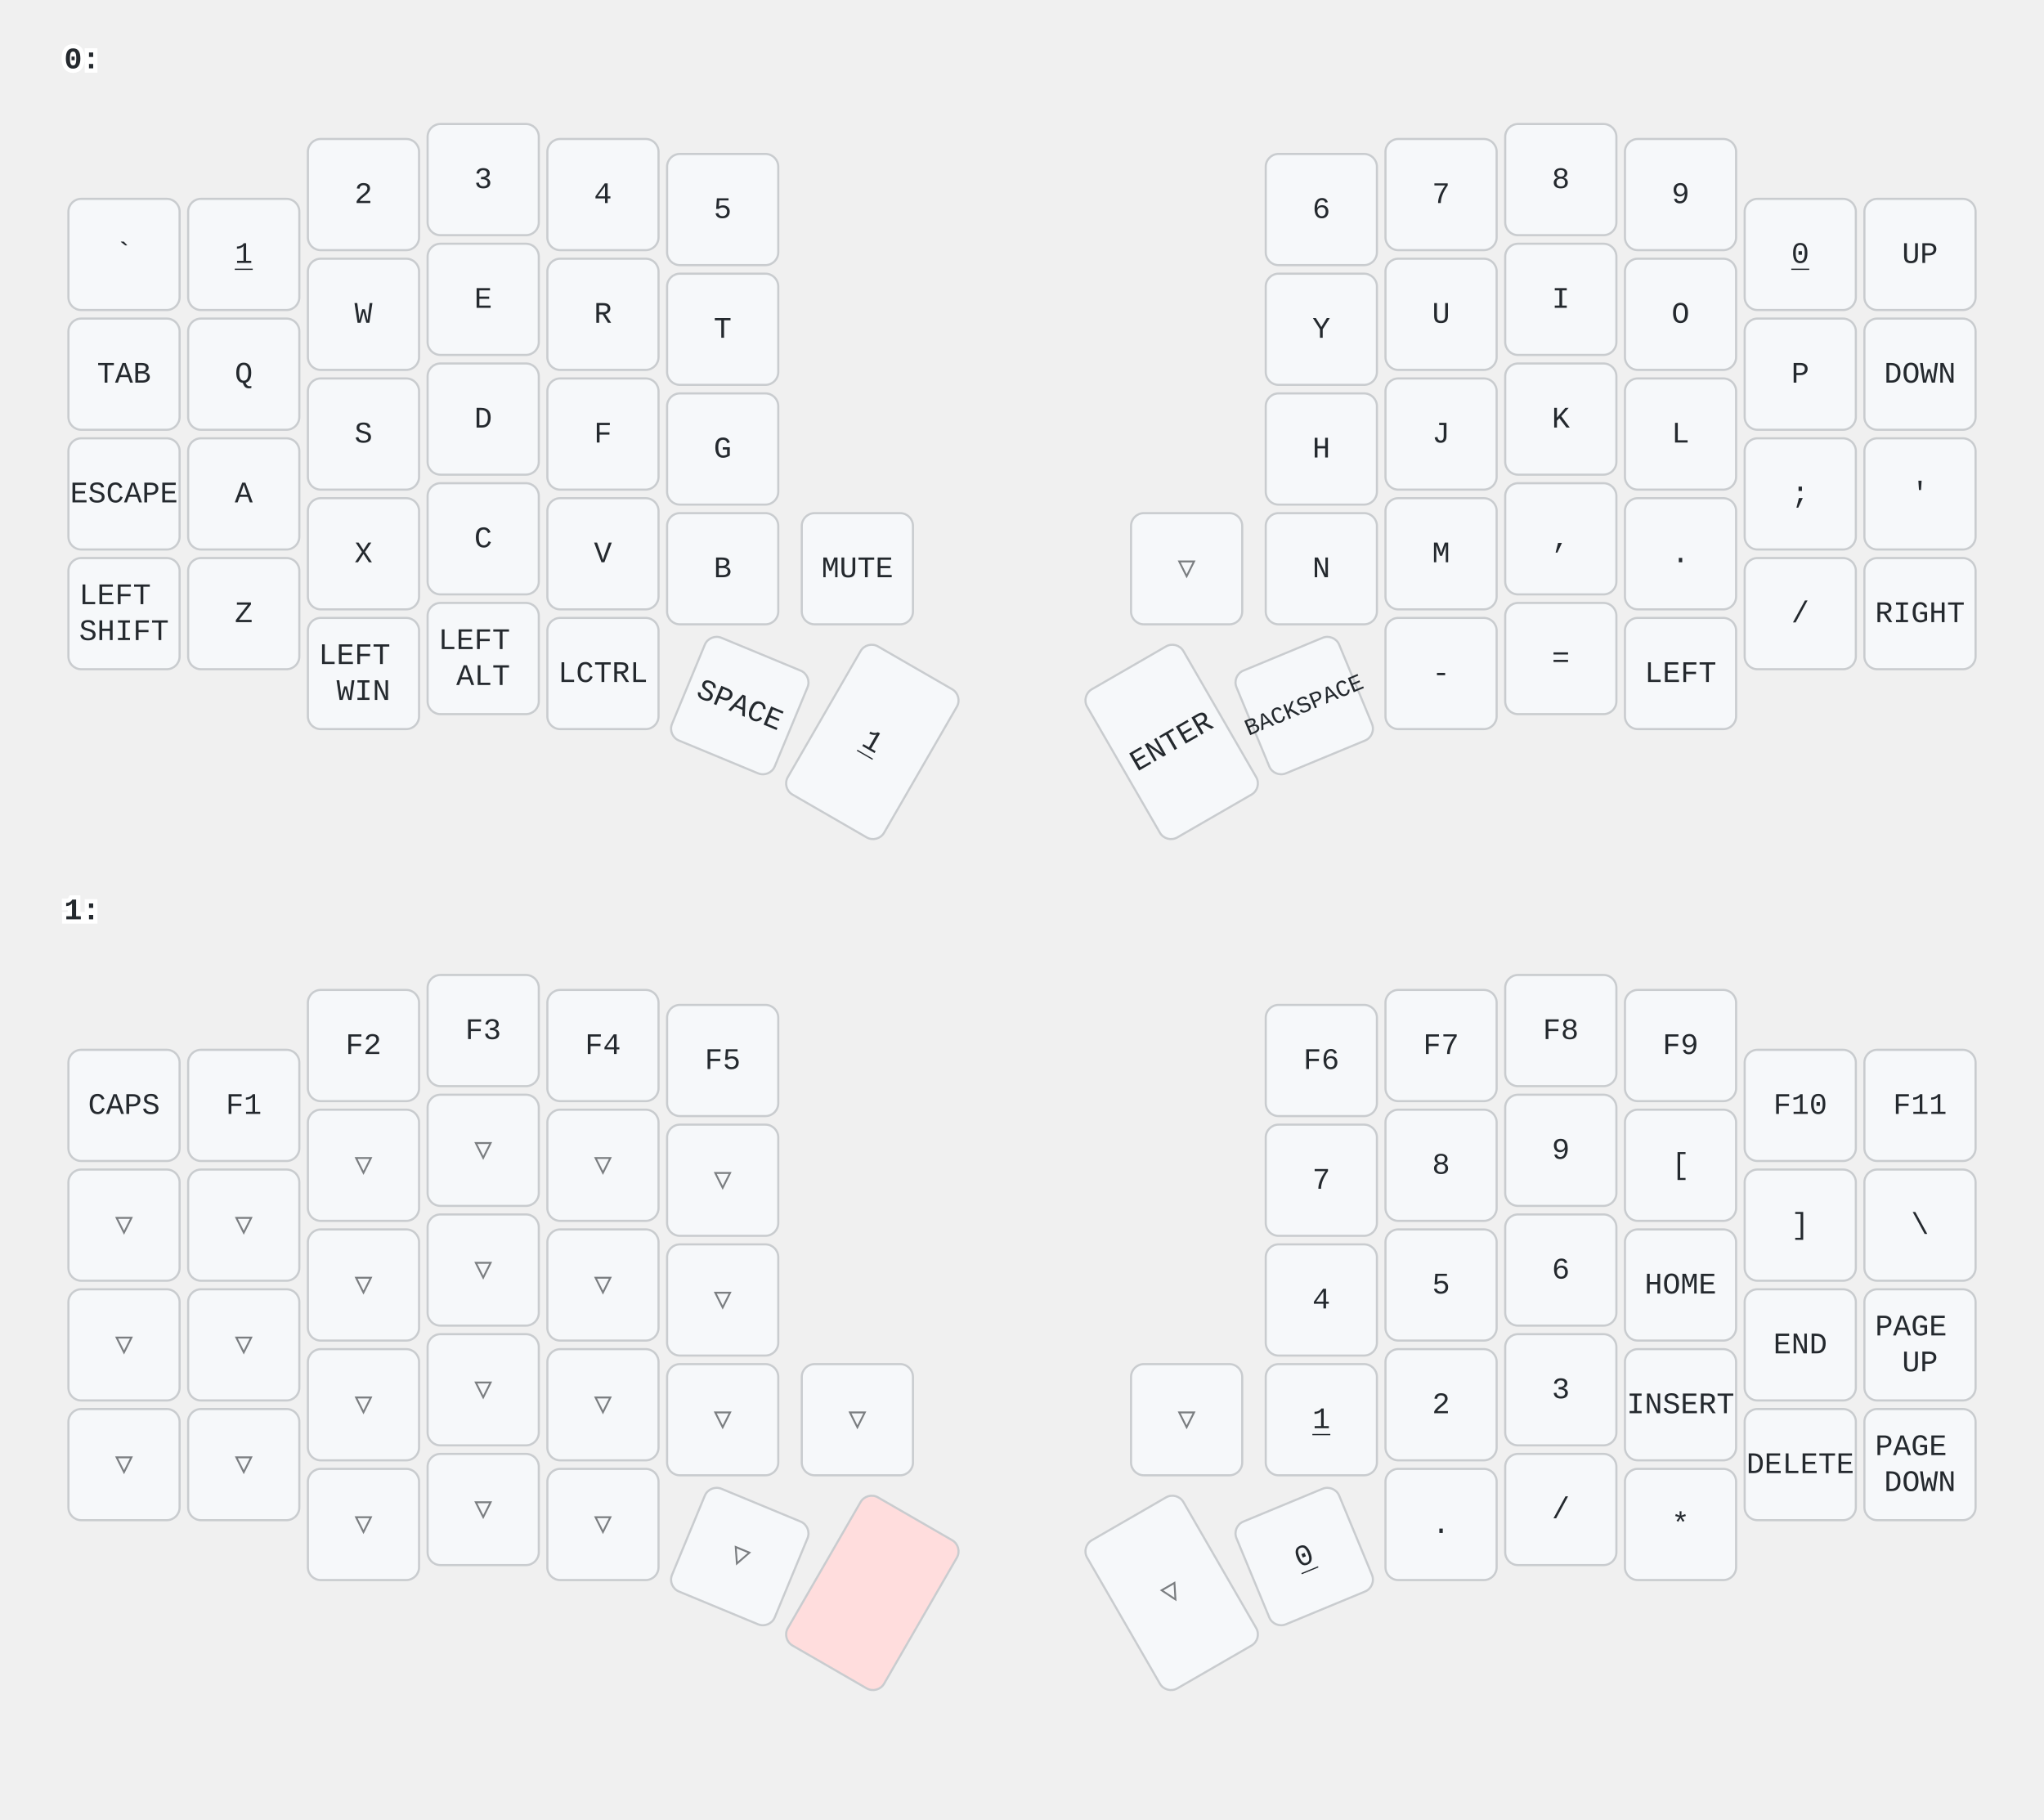
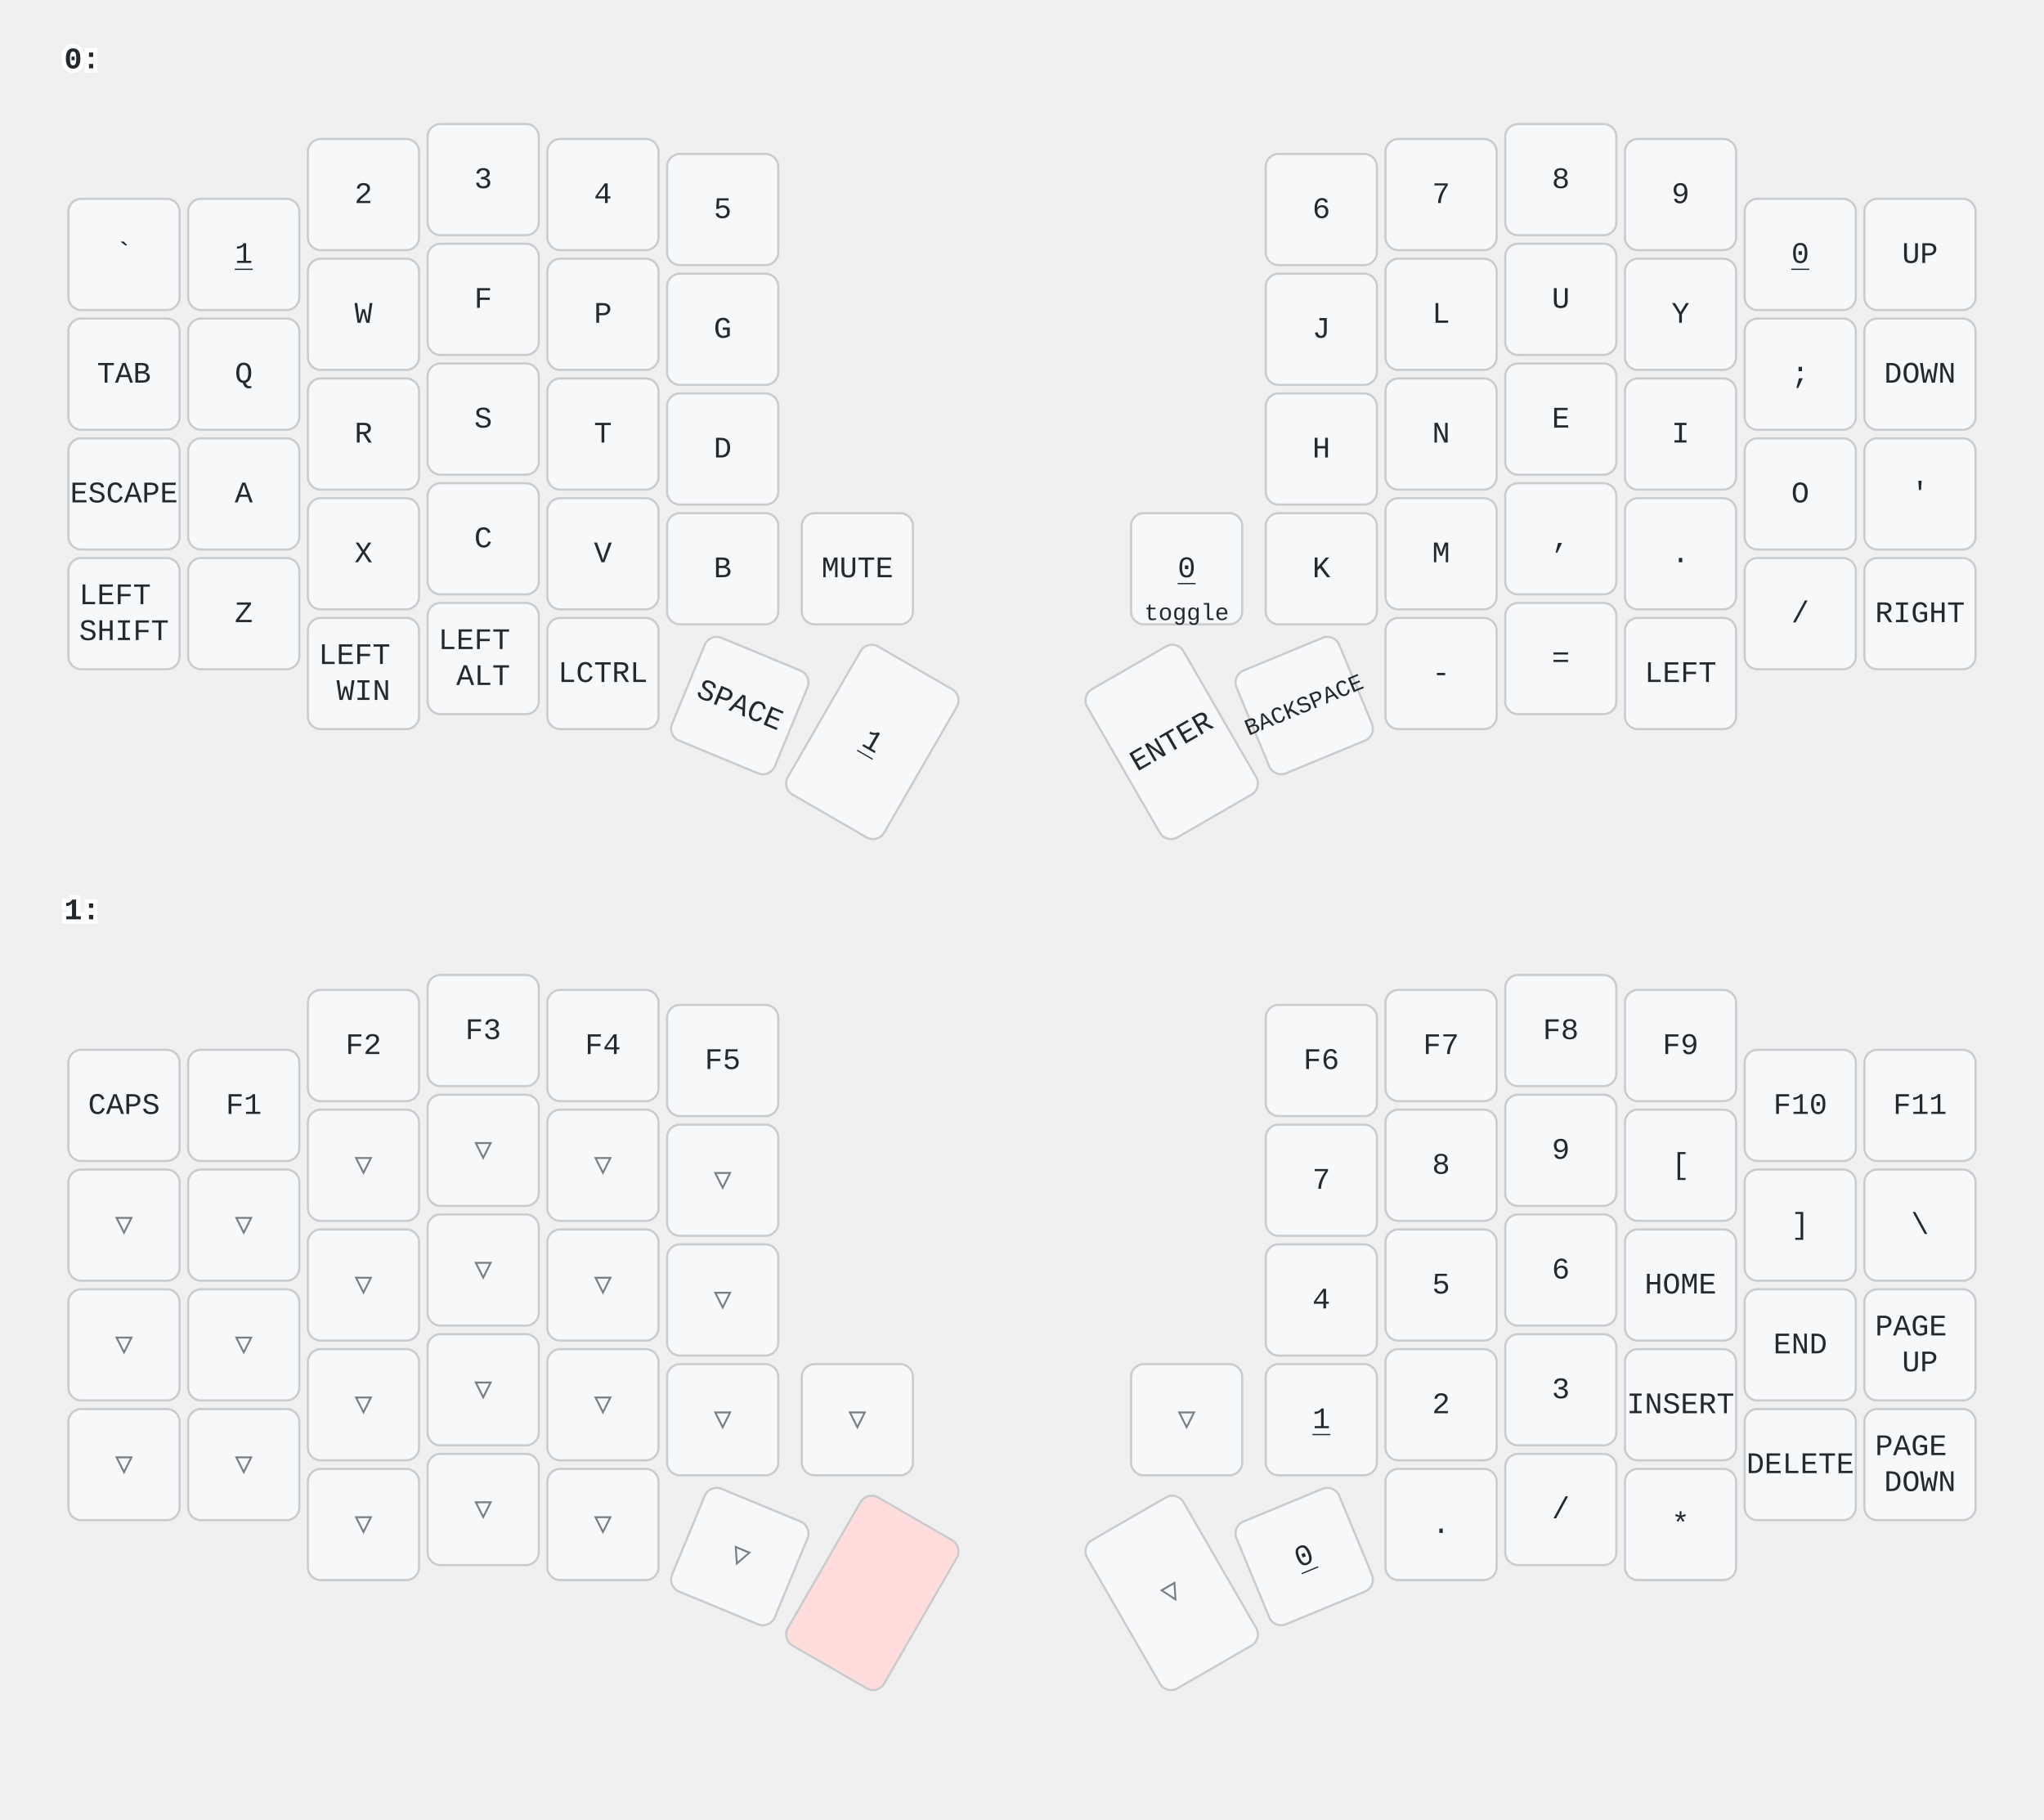
<svg xmlns="http://www.w3.org/2000/svg" width="956" height="851" viewBox="0 0 956 851" class="keymap">
  <style>/* inherit to force styles through use tags */
svg path {
    fill: inherit;
}

/* font and background color specifications */
svg.keymap {
    font-family: SFMono-Regular,Consolas,Liberation Mono,Menlo,monospace;
    font-size: 14px;
    font-kerning: normal;
    text-rendering: optimizeLegibility;
    fill: #24292e;
}

/* default key styling */
rect.key {
    fill: #f6f8fa;
}

rect.key, rect.combo {
    stroke: #c9cccf;
    stroke-width: 1;
}

/* default key side styling, only used is draw_key_sides is set */
rect.side {
    filter: brightness(90%);
}

/* color accent for combo boxes */
rect.combo, rect.combo-separate {
    fill: #cdf;
}

/* color accent for held keys */
rect.held, rect.combo.held {
    fill: #fdd;
}

/* color accent for ghost (optional) keys */
rect.ghost, rect.combo.ghost {
    stroke-dasharray: 4, 4;
    stroke-width: 2;
}

text {
    text-anchor: middle;
    dominant-baseline: middle;
}

/* styling for layer labels */
text.label {
    font-weight: bold;
    text-anchor: start;
    stroke: white;
    stroke-width: 4;
    paint-order: stroke;
}

/* styling for optional footer */
text.footer {
    text-anchor: end;
    dominant-baseline: auto;
    stroke: white;
    stroke-width: 4;
    paint-order: stroke;
}

/* styling for combo tap, and key non-tap label text */
text.combo, text.hold, text.shifted, text.left, text.right {
    font-size: 11px;
}

text.hold {
    text-anchor: middle;
    dominant-baseline: auto;
}

text.shifted {
    text-anchor: middle;
    dominant-baseline: hanging;
}

text.left {
    text-anchor: start;
}

text.right {
    text-anchor: end;
}

text.layer-activator {
    text-decoration: underline;
}

/* styling for hold/shifted label text in combo box */
text.combo.hold, text.combo.shifted, text.combo.left, text.combo.right {
    font-size: 8px;
}

/* lighter symbol for transparent keys */
text.trans {
    fill: #7b7e81;
}

/* styling for combo dendrons */
path.combo {
    stroke-width: 1;
    stroke: gray;
    fill: none;
}

/* Start Tabler Icons Cleanup */
/* cannot use height/width with glyphs */
.icon-tabler &gt; path {
    fill: inherit;
    stroke: inherit;
    stroke-width: 2;
}
/* hide tabler's default box */
.icon-tabler &gt; path[stroke="none"][fill="none"] {
    visibility: hidden;
}
/* End Tabler Icons Cleanup */
</style>
  <g transform="translate(30, 0)" class="layer-0">
    <text x="0" y="28" class="label" id="x_x">0:</text>
    <g transform="translate(0, 56)">
      <g transform="translate(28, 63)" class="key keypos-0">
        <rect rx="6" ry="6" x="-26" y="-26" width="52" height="52" class="key" />
        <text x="0" y="0" class="key tap">`</text>
      </g>
      <g transform="translate(84, 63)" class="key keypos-1">
        <rect rx="6" ry="6" x="-26" y="-26" width="52" height="52" class="key" />
        <a href="#x_x">
          <text x="0" y="0" class="key tap layer-activator">1</text>
        </a>
      </g>
      <g transform="translate(140, 35)" class="key keypos-2">
        <rect rx="6" ry="6" x="-26" y="-26" width="52" height="52" class="key" />
        <text x="0" y="0" class="key tap">2</text>
      </g>
      <g transform="translate(196, 28)" class="key keypos-3">
        <rect rx="6" ry="6" x="-26" y="-26" width="52" height="52" class="key" />
        <text x="0" y="0" class="key tap">3</text>
      </g>
      <g transform="translate(252, 35)" class="key keypos-4">
        <rect rx="6" ry="6" x="-26" y="-26" width="52" height="52" class="key" />
        <text x="0" y="0" class="key tap">4</text>
      </g>
      <g transform="translate(308, 42)" class="key keypos-5">
        <rect rx="6" ry="6" x="-26" y="-26" width="52" height="52" class="key" />
        <text x="0" y="0" class="key tap">5</text>
      </g>
      <g transform="translate(588, 42)" class="key keypos-6">
        <rect rx="6" ry="6" x="-26" y="-26" width="52" height="52" class="key" />
        <text x="0" y="0" class="key tap">6</text>
      </g>
      <g transform="translate(644, 35)" class="key keypos-7">
        <rect rx="6" ry="6" x="-26" y="-26" width="52" height="52" class="key" />
        <text x="0" y="0" class="key tap">7</text>
      </g>
      <g transform="translate(700, 28)" class="key keypos-8">
        <rect rx="6" ry="6" x="-26" y="-26" width="52" height="52" class="key" />
        <text x="0" y="0" class="key tap">8</text>
      </g>
      <g transform="translate(756, 35)" class="key keypos-9">
        <rect rx="6" ry="6" x="-26" y="-26" width="52" height="52" class="key" />
        <text x="0" y="0" class="key tap">9</text>
      </g>
      <g transform="translate(812, 63)" class="key keypos-10">
        <rect rx="6" ry="6" x="-26" y="-26" width="52" height="52" class="key" />
        <a href="#x_x">
          <text x="0" y="0" class="key tap layer-activator">0</text>
        </a>
      </g>
      <g transform="translate(868, 63)" class="key keypos-11">
        <rect rx="6" ry="6" x="-26" y="-26" width="52" height="52" class="key" />
        <text x="0" y="0" class="key tap">UP</text>
      </g>
      <g transform="translate(28, 119)" class="key keypos-12">
        <rect rx="6" ry="6" x="-26" y="-26" width="52" height="52" class="key" />
        <text x="0" y="0" class="key tap">TAB</text>
      </g>
      <g transform="translate(84, 119)" class="key keypos-13">
        <rect rx="6" ry="6" x="-26" y="-26" width="52" height="52" class="key" />
        <text x="0" y="0" class="key tap">Q</text>
      </g>
      <g transform="translate(140, 91)" class="key keypos-14">
        <rect rx="6" ry="6" x="-26" y="-26" width="52" height="52" class="key" />
        <text x="0" y="0" class="key tap">W</text>
      </g>
      <g transform="translate(196, 84)" class="key keypos-15">
        <rect rx="6" ry="6" x="-26" y="-26" width="52" height="52" class="key" />
+         <text x="0" y="0" class="key tap">F</text>
+       </g>
+       <g transform="translate(252, 91)" class="key keypos-16">
+         <rect rx="6" ry="6" x="-26" y="-26" width="52" height="52" class="key" />
+         <text x="0" y="0" class="key tap">P</text>
+       </g>
+       <g transform="translate(308, 98)" class="key keypos-17">
+         <rect rx="6" ry="6" x="-26" y="-26" width="52" height="52" class="key" />
+         <text x="0" y="0" class="key tap">G</text>
+       </g>
+       <g transform="translate(588, 98)" class="key keypos-18">
+         <rect rx="6" ry="6" x="-26" y="-26" width="52" height="52" class="key" />
+         <text x="0" y="0" class="key tap">J</text>
+       </g>
+       <g transform="translate(644, 91)" class="key keypos-19">
+         <rect rx="6" ry="6" x="-26" y="-26" width="52" height="52" class="key" />
+         <text x="0" y="0" class="key tap">L</text>
+       </g>
+       <g transform="translate(700, 84)" class="key keypos-20">
+         <rect rx="6" ry="6" x="-26" y="-26" width="52" height="52" class="key" />
+         <text x="0" y="0" class="key tap">U</text>
+       </g>
+       <g transform="translate(756, 91)" class="key keypos-21">
+         <rect rx="6" ry="6" x="-26" y="-26" width="52" height="52" class="key" />
+         <text x="0" y="0" class="key tap">Y</text>
+       </g>
+       <g transform="translate(812, 119)" class="key keypos-22">
+         <rect rx="6" ry="6" x="-26" y="-26" width="52" height="52" class="key" />
+         <text x="0" y="0" class="key tap">;</text>
+       </g>
+       <g transform="translate(868, 119)" class="key keypos-23">
+         <rect rx="6" ry="6" x="-26" y="-26" width="52" height="52" class="key" />
+         <text x="0" y="0" class="key tap">DOWN</text>
+       </g>
+       <g transform="translate(28, 175)" class="key keypos-24">
+         <rect rx="6" ry="6" x="-26" y="-26" width="52" height="52" class="key" />
+         <text x="0" y="0" class="key tap">ESCAPE</text>
+       </g>
+       <g transform="translate(84, 175)" class="key keypos-25">
+         <rect rx="6" ry="6" x="-26" y="-26" width="52" height="52" class="key" />
+         <text x="0" y="0" class="key tap">A</text>
+       </g>
+       <g transform="translate(140, 147)" class="key keypos-26">
+         <rect rx="6" ry="6" x="-26" y="-26" width="52" height="52" class="key" />
+         <text x="0" y="0" class="key tap">R</text>
+       </g>
+       <g transform="translate(196, 140)" class="key keypos-27">
+         <rect rx="6" ry="6" x="-26" y="-26" width="52" height="52" class="key" />
+         <text x="0" y="0" class="key tap">S</text>
+       </g>
+       <g transform="translate(252, 147)" class="key keypos-28">
+         <rect rx="6" ry="6" x="-26" y="-26" width="52" height="52" class="key" />
+         <text x="0" y="0" class="key tap">T</text>
+       </g>
+       <g transform="translate(308, 154)" class="key keypos-29">
+         <rect rx="6" ry="6" x="-26" y="-26" width="52" height="52" class="key" />
+         <text x="0" y="0" class="key tap">D</text>
+       </g>
+       <g transform="translate(588, 154)" class="key keypos-30">
+         <rect rx="6" ry="6" x="-26" y="-26" width="52" height="52" class="key" />
+         <text x="0" y="0" class="key tap">H</text>
+       </g>
+       <g transform="translate(644, 147)" class="key keypos-31">
+         <rect rx="6" ry="6" x="-26" y="-26" width="52" height="52" class="key" />
+         <text x="0" y="0" class="key tap">N</text>
+       </g>
+       <g transform="translate(700, 140)" class="key keypos-32">
+         <rect rx="6" ry="6" x="-26" y="-26" width="52" height="52" class="key" />
        <text x="0" y="0" class="key tap">E</text>
      </g>
-       <g transform="translate(252, 91)" class="key keypos-16">
-         <rect rx="6" ry="6" x="-26" y="-26" width="52" height="52" class="key" />
-         <text x="0" y="0" class="key tap">R</text>
-       </g>
-       <g transform="translate(308, 98)" class="key keypos-17">
-         <rect rx="6" ry="6" x="-26" y="-26" width="52" height="52" class="key" />
-         <text x="0" y="0" class="key tap">T</text>
-       </g>
-       <g transform="translate(588, 98)" class="key keypos-18">
-         <rect rx="6" ry="6" x="-26" y="-26" width="52" height="52" class="key" />
-         <text x="0" y="0" class="key tap">Y</text>
-       </g>
-       <g transform="translate(644, 91)" class="key keypos-19">
-         <rect rx="6" ry="6" x="-26" y="-26" width="52" height="52" class="key" />
-         <text x="0" y="0" class="key tap">U</text>
-       </g>
-       <g transform="translate(700, 84)" class="key keypos-20">
+       <g transform="translate(756, 147)" class="key keypos-33">
        <rect rx="6" ry="6" x="-26" y="-26" width="52" height="52" class="key" />
        <text x="0" y="0" class="key tap">I</text>
      </g>
-       <g transform="translate(756, 91)" class="key keypos-21">
+       <g transform="translate(812, 175)" class="key keypos-34">
        <rect rx="6" ry="6" x="-26" y="-26" width="52" height="52" class="key" />
        <text x="0" y="0" class="key tap">O</text>
-       </g>
-       <g transform="translate(812, 119)" class="key keypos-22">
-         <rect rx="6" ry="6" x="-26" y="-26" width="52" height="52" class="key" />
-         <text x="0" y="0" class="key tap">P</text>
-       </g>
-       <g transform="translate(868, 119)" class="key keypos-23">
-         <rect rx="6" ry="6" x="-26" y="-26" width="52" height="52" class="key" />
-         <text x="0" y="0" class="key tap">DOWN</text>
-       </g>
-       <g transform="translate(28, 175)" class="key keypos-24">
-         <rect rx="6" ry="6" x="-26" y="-26" width="52" height="52" class="key" />
-         <text x="0" y="0" class="key tap">ESCAPE</text>
-       </g>
-       <g transform="translate(84, 175)" class="key keypos-25">
-         <rect rx="6" ry="6" x="-26" y="-26" width="52" height="52" class="key" />
-         <text x="0" y="0" class="key tap">A</text>
-       </g>
-       <g transform="translate(140, 147)" class="key keypos-26">
-         <rect rx="6" ry="6" x="-26" y="-26" width="52" height="52" class="key" />
-         <text x="0" y="0" class="key tap">S</text>
-       </g>
-       <g transform="translate(196, 140)" class="key keypos-27">
-         <rect rx="6" ry="6" x="-26" y="-26" width="52" height="52" class="key" />
-         <text x="0" y="0" class="key tap">D</text>
-       </g>
-       <g transform="translate(252, 147)" class="key keypos-28">
-         <rect rx="6" ry="6" x="-26" y="-26" width="52" height="52" class="key" />
-         <text x="0" y="0" class="key tap">F</text>
-       </g>
-       <g transform="translate(308, 154)" class="key keypos-29">
-         <rect rx="6" ry="6" x="-26" y="-26" width="52" height="52" class="key" />
-         <text x="0" y="0" class="key tap">G</text>
-       </g>
-       <g transform="translate(588, 154)" class="key keypos-30">
-         <rect rx="6" ry="6" x="-26" y="-26" width="52" height="52" class="key" />
-         <text x="0" y="0" class="key tap">H</text>
-       </g>
-       <g transform="translate(644, 147)" class="key keypos-31">
-         <rect rx="6" ry="6" x="-26" y="-26" width="52" height="52" class="key" />
-         <text x="0" y="0" class="key tap">J</text>
-       </g>
-       <g transform="translate(700, 140)" class="key keypos-32">
-         <rect rx="6" ry="6" x="-26" y="-26" width="52" height="52" class="key" />
-         <text x="0" y="0" class="key tap">K</text>
-       </g>
-       <g transform="translate(756, 147)" class="key keypos-33">
-         <rect rx="6" ry="6" x="-26" y="-26" width="52" height="52" class="key" />
-         <text x="0" y="0" class="key tap">L</text>
-       </g>
-       <g transform="translate(812, 175)" class="key keypos-34">
-         <rect rx="6" ry="6" x="-26" y="-26" width="52" height="52" class="key" />
-         <text x="0" y="0" class="key tap">;</text>
      </g>
      <g transform="translate(868, 175)" class="key keypos-35">
        <rect rx="6" ry="6" x="-26" y="-26" width="52" height="52" class="key" />
        <text x="0" y="0" class="key tap">'</text>
      </g>
      <g transform="translate(28, 231)" class="key keypos-36">
        <rect rx="6" ry="6" x="-26" y="-26" width="52" height="52" class="key" />
        <text x="0" y="0" class="key tap">
          <tspan x="0" dy="-0.6em">LEFT</tspan>
          <tspan x="0" dy="1.2em">SHIFT</tspan>
        </text>
      </g>
      <g transform="translate(84, 231)" class="key keypos-37">
        <rect rx="6" ry="6" x="-26" y="-26" width="52" height="52" class="key" />
        <text x="0" y="0" class="key tap">Z</text>
      </g>
      <g transform="translate(140, 203)" class="key keypos-38">
        <rect rx="6" ry="6" x="-26" y="-26" width="52" height="52" class="key" />
        <text x="0" y="0" class="key tap">X</text>
      </g>
      <g transform="translate(196, 196)" class="key keypos-39">
        <rect rx="6" ry="6" x="-26" y="-26" width="52" height="52" class="key" />
        <text x="0" y="0" class="key tap">C</text>
      </g>
      <g transform="translate(252, 203)" class="key keypos-40">
        <rect rx="6" ry="6" x="-26" y="-26" width="52" height="52" class="key" />
        <text x="0" y="0" class="key tap">V</text>
      </g>
      <g transform="translate(308, 210)" class="key keypos-41">
        <rect rx="6" ry="6" x="-26" y="-26" width="52" height="52" class="key" />
        <text x="0" y="0" class="key tap">B</text>
      </g>
      <g transform="translate(371, 210)" class="key keypos-42">
        <rect rx="6" ry="6" x="-26" y="-26" width="52" height="52" class="key" />
        <text x="0" y="0" class="key tap">MUTE</text>
      </g>
-       <g transform="translate(525, 210)" class="key trans keypos-43">
-         <rect rx="6" ry="6" x="-26" y="-26" width="52" height="52" class="key trans" />
-         <text x="0" y="0" class="key trans tap">▽</text>
+       <g transform="translate(525, 210)" class="key keypos-43">
+         <rect rx="6" ry="6" x="-26" y="-26" width="52" height="52" class="key" />
+         <a href="#x_x">
+           <text x="0" y="0" class="key tap layer-activator">0</text>
+         </a>
+         <text x="0" y="24" class="key hold">toggle</text>
      </g>
      <g transform="translate(588, 210)" class="key keypos-44">
        <rect rx="6" ry="6" x="-26" y="-26" width="52" height="52" class="key" />
-         <text x="0" y="0" class="key tap">N</text>
+         <text x="0" y="0" class="key tap">K</text>
      </g>
      <g transform="translate(644, 203)" class="key keypos-45">
        <rect rx="6" ry="6" x="-26" y="-26" width="52" height="52" class="key" />
        <text x="0" y="0" class="key tap">M</text>
      </g>
      <g transform="translate(700, 196)" class="key keypos-46">
        <rect rx="6" ry="6" x="-26" y="-26" width="52" height="52" class="key" />
        <text x="0" y="0" class="key tap">,</text>
      </g>
      <g transform="translate(756, 203)" class="key keypos-47">
        <rect rx="6" ry="6" x="-26" y="-26" width="52" height="52" class="key" />
        <text x="0" y="0" class="key tap">.</text>
      </g>
      <g transform="translate(812, 231)" class="key keypos-48">
        <rect rx="6" ry="6" x="-26" y="-26" width="52" height="52" class="key" />
        <text x="0" y="0" class="key tap">/</text>
      </g>
      <g transform="translate(868, 231)" class="key keypos-49">
        <rect rx="6" ry="6" x="-26" y="-26" width="52" height="52" class="key" />
        <text x="0" y="0" class="key tap">RIGHT</text>
      </g>
      <g transform="translate(140, 259)" class="key keypos-50">
        <rect rx="6" ry="6" x="-26" y="-26" width="52" height="52" class="key" />
        <text x="0" y="0" class="key tap">
          <tspan x="0" dy="-0.6em">LEFT</tspan>
          <tspan x="0" dy="1.2em">WIN</tspan>
        </text>
      </g>
      <g transform="translate(196, 252)" class="key keypos-51">
        <rect rx="6" ry="6" x="-26" y="-26" width="52" height="52" class="key" />
        <text x="0" y="0" class="key tap">
          <tspan x="0" dy="-0.6em">LEFT</tspan>
          <tspan x="0" dy="1.2em">ALT</tspan>
        </text>
      </g>
      <g transform="translate(252, 259)" class="key keypos-52">
        <rect rx="6" ry="6" x="-26" y="-26" width="52" height="52" class="key" />
        <text x="0" y="0" class="key tap">LCTRL</text>
      </g>
      <g transform="translate(316, 274) rotate(22.5)" class="key keypos-53">
        <rect rx="6" ry="6" x="-26" y="-26" width="52" height="52" class="key" />
        <text x="0" y="0" class="key tap">SPACE</text>
      </g>
      <g transform="translate(378, 291) rotate(30.0)" class="key keypos-54">
        <rect rx="6" ry="6" x="-26" y="-40" width="52" height="80" class="key" />
        <a href="#x_x">
          <text x="0" y="0" class="key tap layer-activator">1</text>
        </a>
      </g>
      <g transform="translate(518, 291) rotate(-30.0)" class="key keypos-55">
        <rect rx="6" ry="6" x="-26" y="-40" width="52" height="80" class="key" />
        <text x="0" y="0" class="key tap">ENTER</text>
      </g>
      <g transform="translate(580, 274) rotate(-22.5)" class="key keypos-56">
        <rect rx="6" ry="6" x="-26" y="-26" width="52" height="52" class="key" />
        <text x="0" y="0" class="key tap">
          <tspan style="font-size: 78%">BACKSPACE</tspan>
        </text>
      </g>
      <g transform="translate(644, 259)" class="key keypos-57">
        <rect rx="6" ry="6" x="-26" y="-26" width="52" height="52" class="key" />
        <text x="0" y="0" class="key tap">-</text>
      </g>
      <g transform="translate(700, 252)" class="key keypos-58">
        <rect rx="6" ry="6" x="-26" y="-26" width="52" height="52" class="key" />
        <text x="0" y="0" class="key tap">=</text>
      </g>
      <g transform="translate(756, 259)" class="key keypos-59">
        <rect rx="6" ry="6" x="-26" y="-26" width="52" height="52" class="key" />
        <text x="0" y="0" class="key tap">LEFT</text>
      </g>
    </g>
  </g>
  <g transform="translate(30, 398)" class="layer-1">
    <text x="0" y="28" class="label" id="x_x">1:</text>
    <g transform="translate(0, 56)">
      <g transform="translate(28, 63)" class="key keypos-0">
        <rect rx="6" ry="6" x="-26" y="-26" width="52" height="52" class="key" />
        <text x="0" y="0" class="key tap">CAPS</text>
      </g>
      <g transform="translate(84, 63)" class="key keypos-1">
        <rect rx="6" ry="6" x="-26" y="-26" width="52" height="52" class="key" />
        <text x="0" y="0" class="key tap">F1</text>
      </g>
      <g transform="translate(140, 35)" class="key keypos-2">
        <rect rx="6" ry="6" x="-26" y="-26" width="52" height="52" class="key" />
        <text x="0" y="0" class="key tap">F2</text>
      </g>
      <g transform="translate(196, 28)" class="key keypos-3">
        <rect rx="6" ry="6" x="-26" y="-26" width="52" height="52" class="key" />
        <text x="0" y="0" class="key tap">F3</text>
      </g>
      <g transform="translate(252, 35)" class="key keypos-4">
        <rect rx="6" ry="6" x="-26" y="-26" width="52" height="52" class="key" />
        <text x="0" y="0" class="key tap">F4</text>
      </g>
      <g transform="translate(308, 42)" class="key keypos-5">
        <rect rx="6" ry="6" x="-26" y="-26" width="52" height="52" class="key" />
        <text x="0" y="0" class="key tap">F5</text>
      </g>
      <g transform="translate(588, 42)" class="key keypos-6">
        <rect rx="6" ry="6" x="-26" y="-26" width="52" height="52" class="key" />
        <text x="0" y="0" class="key tap">F6</text>
      </g>
      <g transform="translate(644, 35)" class="key keypos-7">
        <rect rx="6" ry="6" x="-26" y="-26" width="52" height="52" class="key" />
        <text x="0" y="0" class="key tap">F7</text>
      </g>
      <g transform="translate(700, 28)" class="key keypos-8">
        <rect rx="6" ry="6" x="-26" y="-26" width="52" height="52" class="key" />
        <text x="0" y="0" class="key tap">F8</text>
      </g>
      <g transform="translate(756, 35)" class="key keypos-9">
        <rect rx="6" ry="6" x="-26" y="-26" width="52" height="52" class="key" />
        <text x="0" y="0" class="key tap">F9</text>
      </g>
      <g transform="translate(812, 63)" class="key keypos-10">
        <rect rx="6" ry="6" x="-26" y="-26" width="52" height="52" class="key" />
        <text x="0" y="0" class="key tap">F10</text>
      </g>
      <g transform="translate(868, 63)" class="key keypos-11">
        <rect rx="6" ry="6" x="-26" y="-26" width="52" height="52" class="key" />
        <text x="0" y="0" class="key tap">F11</text>
      </g>
      <g transform="translate(28, 119)" class="key trans keypos-12">
        <rect rx="6" ry="6" x="-26" y="-26" width="52" height="52" class="key trans" />
        <text x="0" y="0" class="key trans tap">▽</text>
      </g>
      <g transform="translate(84, 119)" class="key trans keypos-13">
        <rect rx="6" ry="6" x="-26" y="-26" width="52" height="52" class="key trans" />
        <text x="0" y="0" class="key trans tap">▽</text>
      </g>
      <g transform="translate(140, 91)" class="key trans keypos-14">
        <rect rx="6" ry="6" x="-26" y="-26" width="52" height="52" class="key trans" />
        <text x="0" y="0" class="key trans tap">▽</text>
      </g>
      <g transform="translate(196, 84)" class="key trans keypos-15">
        <rect rx="6" ry="6" x="-26" y="-26" width="52" height="52" class="key trans" />
        <text x="0" y="0" class="key trans tap">▽</text>
      </g>
      <g transform="translate(252, 91)" class="key trans keypos-16">
        <rect rx="6" ry="6" x="-26" y="-26" width="52" height="52" class="key trans" />
        <text x="0" y="0" class="key trans tap">▽</text>
      </g>
      <g transform="translate(308, 98)" class="key trans keypos-17">
        <rect rx="6" ry="6" x="-26" y="-26" width="52" height="52" class="key trans" />
        <text x="0" y="0" class="key trans tap">▽</text>
      </g>
      <g transform="translate(588, 98)" class="key keypos-18">
        <rect rx="6" ry="6" x="-26" y="-26" width="52" height="52" class="key" />
        <text x="0" y="0" class="key tap">7</text>
      </g>
      <g transform="translate(644, 91)" class="key keypos-19">
        <rect rx="6" ry="6" x="-26" y="-26" width="52" height="52" class="key" />
        <text x="0" y="0" class="key tap">8</text>
      </g>
      <g transform="translate(700, 84)" class="key keypos-20">
        <rect rx="6" ry="6" x="-26" y="-26" width="52" height="52" class="key" />
        <text x="0" y="0" class="key tap">9</text>
      </g>
      <g transform="translate(756, 91)" class="key keypos-21">
        <rect rx="6" ry="6" x="-26" y="-26" width="52" height="52" class="key" />
        <text x="0" y="0" class="key tap">[</text>
      </g>
      <g transform="translate(812, 119)" class="key keypos-22">
        <rect rx="6" ry="6" x="-26" y="-26" width="52" height="52" class="key" />
        <text x="0" y="0" class="key tap">]</text>
      </g>
      <g transform="translate(868, 119)" class="key keypos-23">
        <rect rx="6" ry="6" x="-26" y="-26" width="52" height="52" class="key" />
        <text x="0" y="0" class="key tap">\</text>
      </g>
      <g transform="translate(28, 175)" class="key trans keypos-24">
        <rect rx="6" ry="6" x="-26" y="-26" width="52" height="52" class="key trans" />
        <text x="0" y="0" class="key trans tap">▽</text>
      </g>
      <g transform="translate(84, 175)" class="key trans keypos-25">
        <rect rx="6" ry="6" x="-26" y="-26" width="52" height="52" class="key trans" />
        <text x="0" y="0" class="key trans tap">▽</text>
      </g>
      <g transform="translate(140, 147)" class="key trans keypos-26">
        <rect rx="6" ry="6" x="-26" y="-26" width="52" height="52" class="key trans" />
        <text x="0" y="0" class="key trans tap">▽</text>
      </g>
      <g transform="translate(196, 140)" class="key trans keypos-27">
        <rect rx="6" ry="6" x="-26" y="-26" width="52" height="52" class="key trans" />
        <text x="0" y="0" class="key trans tap">▽</text>
      </g>
      <g transform="translate(252, 147)" class="key trans keypos-28">
        <rect rx="6" ry="6" x="-26" y="-26" width="52" height="52" class="key trans" />
        <text x="0" y="0" class="key trans tap">▽</text>
      </g>
      <g transform="translate(308, 154)" class="key trans keypos-29">
        <rect rx="6" ry="6" x="-26" y="-26" width="52" height="52" class="key trans" />
        <text x="0" y="0" class="key trans tap">▽</text>
      </g>
      <g transform="translate(588, 154)" class="key keypos-30">
        <rect rx="6" ry="6" x="-26" y="-26" width="52" height="52" class="key" />
        <text x="0" y="0" class="key tap">4</text>
      </g>
      <g transform="translate(644, 147)" class="key keypos-31">
        <rect rx="6" ry="6" x="-26" y="-26" width="52" height="52" class="key" />
        <text x="0" y="0" class="key tap">5</text>
      </g>
      <g transform="translate(700, 140)" class="key keypos-32">
        <rect rx="6" ry="6" x="-26" y="-26" width="52" height="52" class="key" />
        <text x="0" y="0" class="key tap">6</text>
      </g>
      <g transform="translate(756, 147)" class="key keypos-33">
        <rect rx="6" ry="6" x="-26" y="-26" width="52" height="52" class="key" />
        <text x="0" y="0" class="key tap">HOME</text>
      </g>
      <g transform="translate(812, 175)" class="key keypos-34">
        <rect rx="6" ry="6" x="-26" y="-26" width="52" height="52" class="key" />
        <text x="0" y="0" class="key tap">END</text>
      </g>
      <g transform="translate(868, 175)" class="key keypos-35">
        <rect rx="6" ry="6" x="-26" y="-26" width="52" height="52" class="key" />
        <text x="0" y="0" class="key tap">
          <tspan x="0" dy="-0.6em">PAGE</tspan>
          <tspan x="0" dy="1.2em">UP</tspan>
        </text>
      </g>
      <g transform="translate(28, 231)" class="key trans keypos-36">
        <rect rx="6" ry="6" x="-26" y="-26" width="52" height="52" class="key trans" />
        <text x="0" y="0" class="key trans tap">▽</text>
      </g>
      <g transform="translate(84, 231)" class="key trans keypos-37">
        <rect rx="6" ry="6" x="-26" y="-26" width="52" height="52" class="key trans" />
        <text x="0" y="0" class="key trans tap">▽</text>
      </g>
      <g transform="translate(140, 203)" class="key trans keypos-38">
        <rect rx="6" ry="6" x="-26" y="-26" width="52" height="52" class="key trans" />
        <text x="0" y="0" class="key trans tap">▽</text>
      </g>
      <g transform="translate(196, 196)" class="key trans keypos-39">
        <rect rx="6" ry="6" x="-26" y="-26" width="52" height="52" class="key trans" />
        <text x="0" y="0" class="key trans tap">▽</text>
      </g>
      <g transform="translate(252, 203)" class="key trans keypos-40">
        <rect rx="6" ry="6" x="-26" y="-26" width="52" height="52" class="key trans" />
        <text x="0" y="0" class="key trans tap">▽</text>
      </g>
      <g transform="translate(308, 210)" class="key trans keypos-41">
        <rect rx="6" ry="6" x="-26" y="-26" width="52" height="52" class="key trans" />
        <text x="0" y="0" class="key trans tap">▽</text>
      </g>
      <g transform="translate(371, 210)" class="key trans keypos-42">
        <rect rx="6" ry="6" x="-26" y="-26" width="52" height="52" class="key trans" />
        <text x="0" y="0" class="key trans tap">▽</text>
      </g>
      <g transform="translate(525, 210)" class="key trans keypos-43">
        <rect rx="6" ry="6" x="-26" y="-26" width="52" height="52" class="key trans" />
        <text x="0" y="0" class="key trans tap">▽</text>
      </g>
      <g transform="translate(588, 210)" class="key keypos-44">
        <rect rx="6" ry="6" x="-26" y="-26" width="52" height="52" class="key" />
        <a href="#x_x">
          <text x="0" y="0" class="key tap layer-activator">1</text>
        </a>
      </g>
      <g transform="translate(644, 203)" class="key keypos-45">
        <rect rx="6" ry="6" x="-26" y="-26" width="52" height="52" class="key" />
        <text x="0" y="0" class="key tap">2</text>
      </g>
      <g transform="translate(700, 196)" class="key keypos-46">
        <rect rx="6" ry="6" x="-26" y="-26" width="52" height="52" class="key" />
        <text x="0" y="0" class="key tap">3</text>
      </g>
      <g transform="translate(756, 203)" class="key keypos-47">
        <rect rx="6" ry="6" x="-26" y="-26" width="52" height="52" class="key" />
        <text x="0" y="0" class="key tap">INSERT</text>
      </g>
      <g transform="translate(812, 231)" class="key keypos-48">
        <rect rx="6" ry="6" x="-26" y="-26" width="52" height="52" class="key" />
        <text x="0" y="0" class="key tap">DELETE</text>
      </g>
      <g transform="translate(868, 231)" class="key keypos-49">
        <rect rx="6" ry="6" x="-26" y="-26" width="52" height="52" class="key" />
        <text x="0" y="0" class="key tap">
          <tspan x="0" dy="-0.6em">PAGE</tspan>
          <tspan x="0" dy="1.2em">DOWN</tspan>
        </text>
      </g>
      <g transform="translate(140, 259)" class="key trans keypos-50">
        <rect rx="6" ry="6" x="-26" y="-26" width="52" height="52" class="key trans" />
        <text x="0" y="0" class="key trans tap">▽</text>
      </g>
      <g transform="translate(196, 252)" class="key trans keypos-51">
        <rect rx="6" ry="6" x="-26" y="-26" width="52" height="52" class="key trans" />
        <text x="0" y="0" class="key trans tap">▽</text>
      </g>
      <g transform="translate(252, 259)" class="key trans keypos-52">
        <rect rx="6" ry="6" x="-26" y="-26" width="52" height="52" class="key trans" />
        <text x="0" y="0" class="key trans tap">▽</text>
      </g>
      <g transform="translate(316, 274) rotate(22.5)" class="key trans keypos-53">
        <rect rx="6" ry="6" x="-26" y="-26" width="52" height="52" class="key trans" />
        <text x="0" y="0" class="key trans tap">▽</text>
      </g>
      <g transform="translate(378, 291) rotate(30.0)" class="key held keypos-54">
        <rect rx="6" ry="6" x="-26" y="-40" width="52" height="80" class="key held" />
      </g>
      <g transform="translate(518, 291) rotate(-30.0)" class="key trans keypos-55">
        <rect rx="6" ry="6" x="-26" y="-40" width="52" height="80" class="key trans" />
        <text x="0" y="0" class="key trans tap">▽</text>
      </g>
      <g transform="translate(580, 274) rotate(-22.5)" class="key keypos-56">
        <rect rx="6" ry="6" x="-26" y="-26" width="52" height="52" class="key" />
        <a href="#x_x">
          <text x="0" y="0" class="key tap layer-activator">0</text>
        </a>
      </g>
      <g transform="translate(644, 259)" class="key keypos-57">
        <rect rx="6" ry="6" x="-26" y="-26" width="52" height="52" class="key" />
        <text x="0" y="0" class="key tap">.</text>
      </g>
      <g transform="translate(700, 252)" class="key keypos-58">
        <rect rx="6" ry="6" x="-26" y="-26" width="52" height="52" class="key" />
        <text x="0" y="0" class="key tap">/</text>
      </g>
      <g transform="translate(756, 259)" class="key keypos-59">
        <rect rx="6" ry="6" x="-26" y="-26" width="52" height="52" class="key" />
        <text x="0" y="0" class="key tap">*</text>
      </g>
    </g>
  </g>
</svg>
